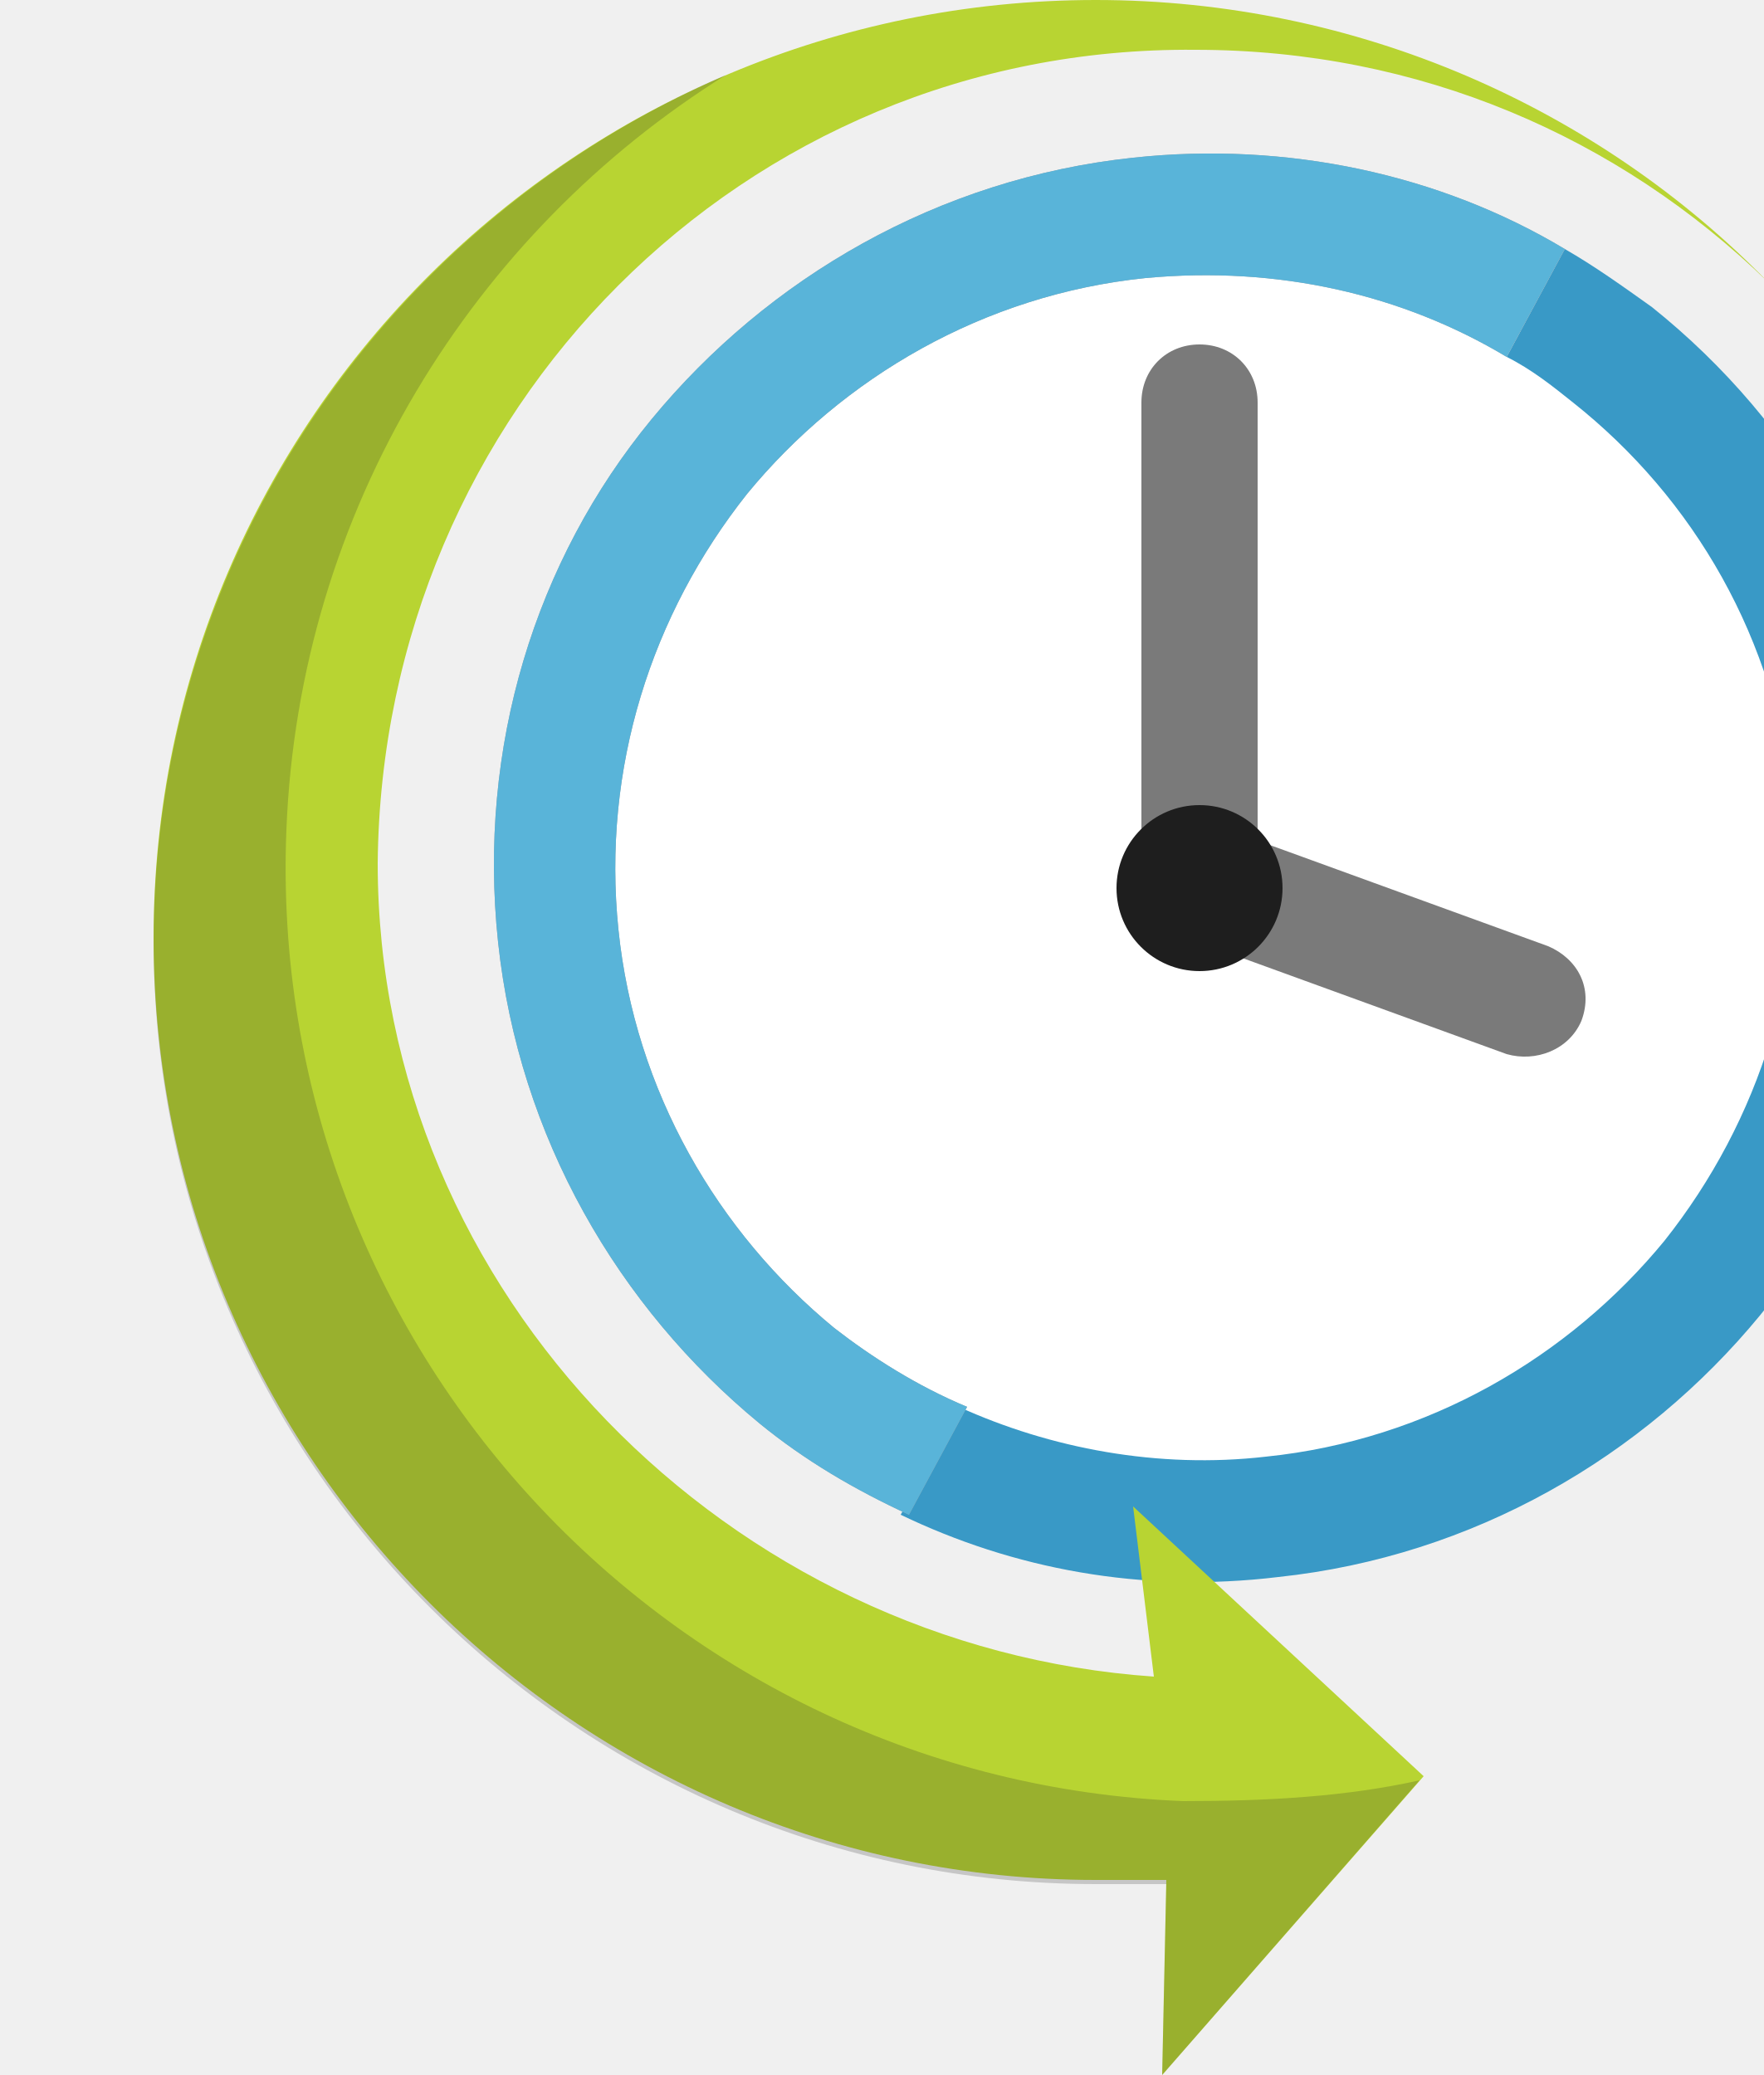
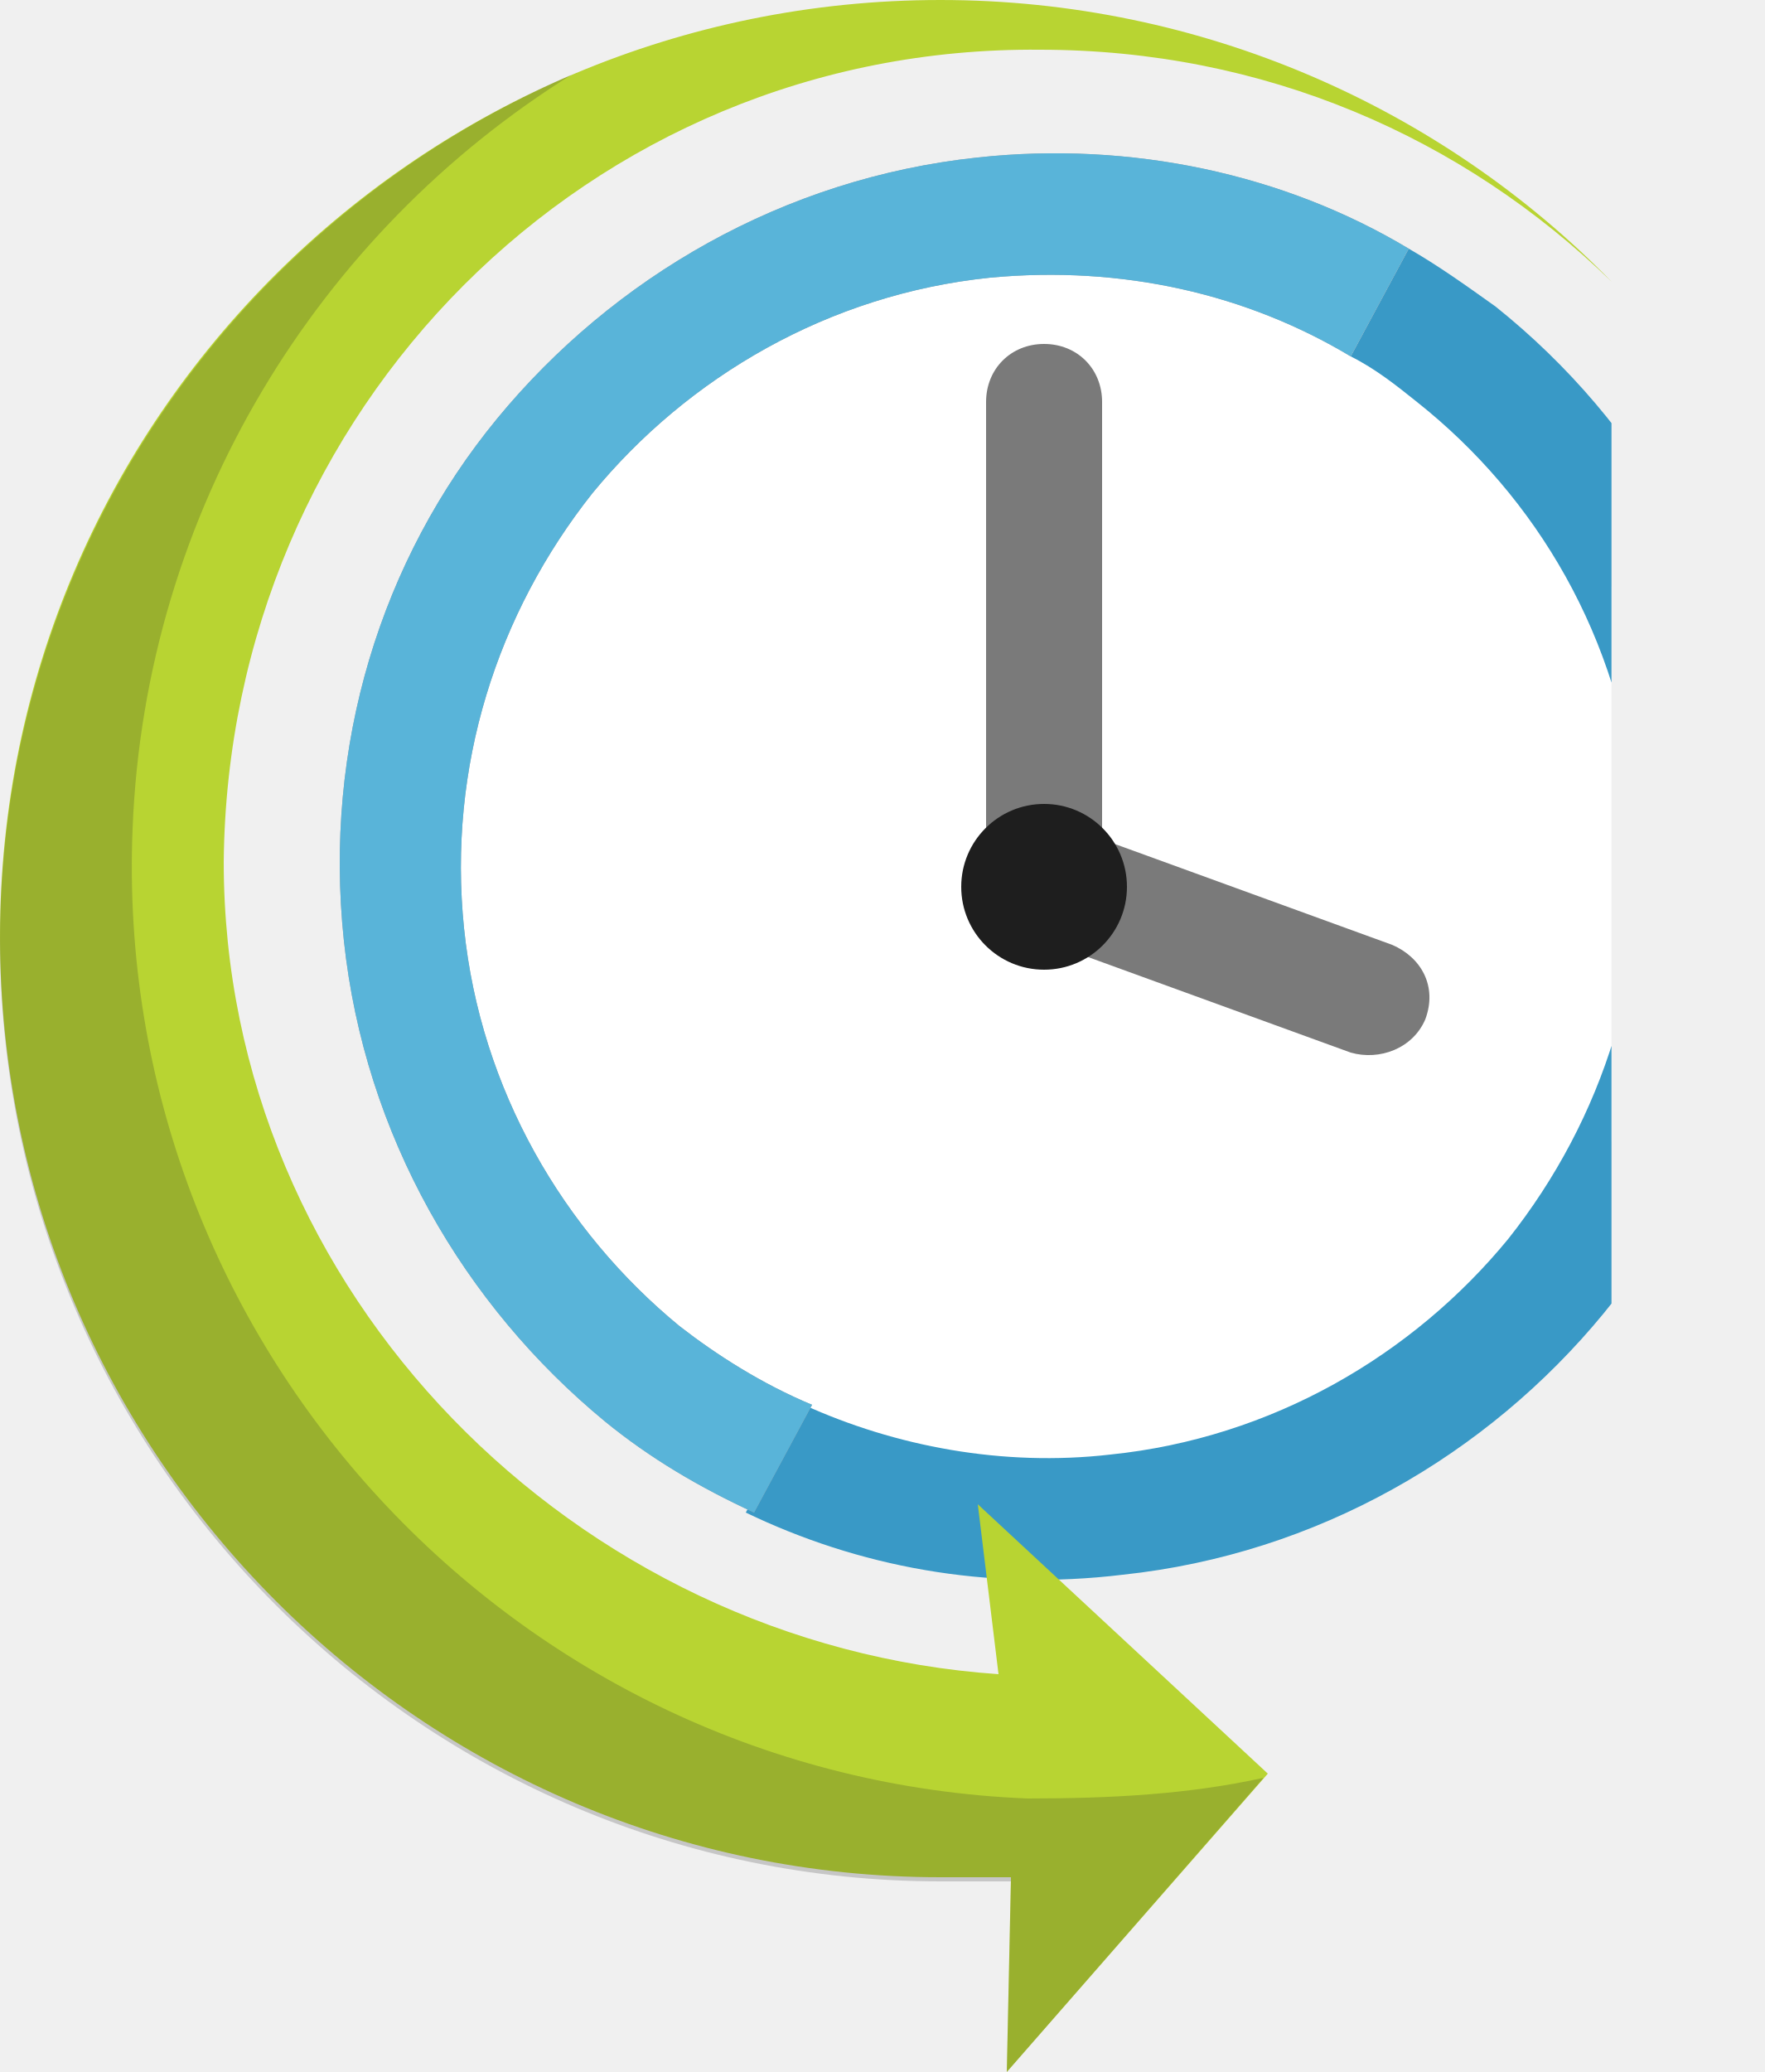
- <svg aria-hidden="true" role="presentation">
-   <svg id="svg-scheduler">
-     <path fill="#FFFFFF" d="M27.9,6.2c-4,0.4-7.5,2.4-9.9,5.4c-2.4,2.9-3.6,6.7-3.2,10.8c0.4,4,2.4,7.5,5.4,9.9 c2.9,2.4,6.7,3.6,10.8,3.2c4-0.4,7.5-2.4,9.9-5.4c2.4-2.9,3.6-6.7,3.2-10.8c-0.4-4.1-2.5-7.6-5.5-10c-2.5-2-5.7-3.2-9.1-3.2 C28.9,6.2,28.4,6.2,27.9,6.2" />
-     <path fill="#3999C6" d="M46.2,19.1c-0.5-4.8-2.9-8.9-6.4-11.7c-0.7-0.5-1.4-1-2.1-1.4l-1.4,2.6c0.6,0.3,1.1,0.7,1.6,1.1 c2.9,2.3,4.9,5.7,5.3,9.7c0.4,3.9-0.8,7.6-3.1,10.5c-2.3,2.8-5.7,4.8-9.6,5.2c-2.6,0.3-5.2-0.2-7.4-1.2l-1.4,2.6 c2.7,1.3,5.8,1.9,9.1,1.5c4.7-0.5,8.8-2.9,11.6-6.3C45.2,28.3,46.7,23.8,46.2,19.1" />
-     <path fill="#A0A1A2" d="M20.1,32c-2.8-2.3-4.8-5.7-5.2-9.6c-0.4-3.9,0.8-7.6,3.1-10.5c2.3-2.8,5.7-4.8,9.6-5.2 c3.2-0.3,6.2,0.4,8.7,1.9L37.7,6c-3-1.8-6.7-2.6-10.4-2.2c-4.7,0.5-8.8,2.9-11.6,6.3l0,0c-2.8,3.4-4.2,7.9-3.7,12.6 c0.5,4.7,2.9,8.8,6.3,11.6c1.1,0.9,2.3,1.6,3.6,2.2l1.4-2.6C22.1,33.4,21,32.7,20.1,32" />
-     <path fill="#59B4D9" d="M20.1,32c-2.8-2.3-4.8-5.7-5.2-9.6c-0.4-3.9,0.8-7.6,3.1-10.5c2.3-2.8,5.7-4.8,9.6-5.2 c3.2-0.3,6.2,0.4,8.7,1.9L37.7,6c-3-1.8-6.7-2.6-10.4-2.2c-4.7,0.5-8.8,2.9-11.6,6.3l0,0c-2.8,3.4-4.2,7.9-3.7,12.6 c0.5,4.7,2.9,8.8,6.3,11.6c1.1,0.9,2.3,1.6,3.6,2.2l1.4-2.6C22.1,33.4,21,32.7,20.1,32" />
-     <path fill="#7A7A7A" d="M36.3,25.4L29.7,23c-0.7-0.3-1.1-1-0.8-1.8c0.3-0.7,1-1.1,1.8-0.8l6.6,2.4c0.7,0.3,1.1,1,0.8,1.8 C37.8,25.3,37,25.6,36.3,25.4z" />
-     <path fill="#7A7A7A" d="M28.9,22.8c-0.8,0-1.4-0.6-1.4-1.4V9.7c0-0.8,0.6-1.4,1.4-1.4c0.8,0,1.4,0.6,1.4,1.4v11.7 C30.3,22.2,29.7,22.8,28.9,22.8z" />
-     <circle fill="#1E1E1E" cx="28.9" cy="21.4" r="2" />
-     <path fill="#BAD80A" d="M29.1,39.4" />
-     <path fill="#BAD80A" d="M29.4,45" />
-     <path fill="#BAD80A" d="M33.9,44.1" />
-     <path fill="#BAD80A" d="M32.9,44.4" />
-     <path fill="#BAD80A" d="M42.6,6.8" />
-     <path fill="#BAD80A" d="M31.5,40.3" />
-     <path fill="#BAD80A" d="M27.5,40.4" />
-     <path fill="#B8D432" d="M27.3,36.3l7,6.5L28,50l0.1-4.7c-0.5,0-1.2,0-1.7,0c-12.5,0-22.7-10.2-22.7-22.7S13.9,0,26.4,0 c6.3,0,12.1,2.6,16.2,6.8C39,3.3,34.2,1.2,28.8,1.2C17.9,1.1,9.2,9.9,9.1,20.8c0,10.4,8.5,18.9,18.7,19.6L27.3,36.3z" />
-     <path opacity="0.2" fill="#1E1E1E" d="M28.5,43.4C16.1,42.9,6.4,32.4,6.9,20c0.3-7.7,4.5-14.4,10.6-18.2C9.4,5.3,3.7,13.3,3.7,22.7 c0,12.5,10.2,22.7,22.7,22.7c0.5,0,1.2,0,1.7,0L28,50l6.2-7.1C32.4,43.3,30.5,43.4,28.5,43.4z" />
+ <svg xmlns="http://www.w3.org/2000/svg" aria-hidden="true" role="presentation" version="1.1" id="svg35" width="42.595" height="50">
+   <defs id="defs39" />
+   <svg id="svg-scheduler" version="1.1" width="100%" height="100%" transform="translate(-3.7)">
+     <path d="m 27.9,6.2 c -4,0.4 -7.5,2.4 -9.9,5.4 -2.4,2.9 -3.6,6.7 -3.2,10.8 0.4,4 2.4,7.5 5.4,9.9 2.9,2.4 6.7,3.6 10.8,3.2 4,-0.4 7.5,-2.4 9.9,-5.4 2.4,-2.9 3.6,-6.7 3.2,-10.8 -0.4,-4.1 -2.5,-7.6 -5.5,-10 -2.5,-2 -5.7,-3.2 -9.1,-3.2 -0.6,0.1 -1.1,0.1 -1.6,0.1" id="path2" style="fill:#ffffff" />
+     <path d="M 46.2,19.1 C 45.7,14.3 43.3,10.2 39.8,7.4 39.1,6.9 38.4,6.4 37.7,6 l -1.4,2.6 c 0.6,0.3 1.1,0.7 1.6,1.1 2.9,2.3 4.9,5.7 5.3,9.7 0.4,3.9 -0.8,7.6 -3.1,10.5 -2.3,2.8 -5.7,4.8 -9.6,5.2 -2.6,0.3 -5.2,-0.2 -7.4,-1.2 l -1.4,2.6 c 2.7,1.3 5.8,1.9 9.1,1.5 4.7,-0.5 8.8,-2.9 11.6,-6.3 2.8,-3.4 4.3,-7.9 3.8,-12.6" id="path4" style="fill:#3999c6" />
+     <path d="m 20.1,32 c -2.8,-2.3 -4.8,-5.7 -5.2,-9.6 -0.4,-3.9 0.8,-7.6 3.1,-10.5 2.3,-2.8 5.7,-4.8 9.6,-5.2 3.2,-0.3 6.2,0.4 8.7,1.9 L 37.7,6 C 34.7,4.2 31,3.4 27.3,3.8 22.6,4.3 18.5,6.7 15.7,10.1 v 0 c -2.8,3.4 -4.2,7.9 -3.7,12.6 0.5,4.7 2.9,8.8 6.3,11.6 1.1,0.9 2.3,1.6 3.6,2.2 l 1.4,-2.6 C 22.1,33.4 21,32.7 20.1,32" id="path6" style="fill:#a0a1a2" />
+     <path d="m 20.1,32 c -2.8,-2.3 -4.8,-5.7 -5.2,-9.6 -0.4,-3.9 0.8,-7.6 3.1,-10.5 2.3,-2.8 5.7,-4.8 9.6,-5.2 3.2,-0.3 6.2,0.4 8.7,1.9 L 37.7,6 C 34.7,4.2 31,3.4 27.3,3.8 22.6,4.3 18.5,6.7 15.7,10.1 v 0 c -2.8,3.4 -4.2,7.9 -3.7,12.6 0.5,4.7 2.9,8.8 6.3,11.6 1.1,0.9 2.3,1.6 3.6,2.2 l 1.4,-2.6 C 22.1,33.4 21,32.7 20.1,32" id="path8" style="fill:#59b4d9" />
+     <path d="M 36.3,25.4 29.7,23 c -0.7,-0.3 -1.1,-1 -0.8,-1.8 0.3,-0.7 1,-1.1 1.8,-0.8 l 6.6,2.4 c 0.7,0.3 1.1,1 0.8,1.8 -0.3,0.7 -1.1,1 -1.8,0.8 z" id="path10" style="fill:#7a7a7a" />
+     <path d="m 28.9,22.8 c -0.8,0 -1.4,-0.6 -1.4,-1.4 V 9.7 c 0,-0.8 0.6,-1.4 1.4,-1.4 0.8,0 1.4,0.6 1.4,1.4 v 11.7 c 0,0.8 -0.6,1.4 -1.4,1.4 z" id="path12" style="fill:#7a7a7a" />
+     <circle cx="28.9" cy="21.4" r="2" id="circle14" style="fill:#1e1e1e" />
+     <path d="M 29.1,39.4" id="path16" style="fill:#bad80a" />
+     <path d="M 29.4,45" id="path18" style="fill:#bad80a" />
+     <path d="M 33.9,44.1" id="path20" style="fill:#bad80a" />
+     <path d="M 32.9,44.4" id="path22" style="fill:#bad80a" />
+     <path d="M 42.6,6.8" id="path24" style="fill:#bad80a" />
+     <path d="M 31.5,40.3" id="path26" style="fill:#bad80a" />
+     <path d="M 27.5,40.4" id="path28" style="fill:#bad80a" />
+     <path d="m 27.3,36.3 7,6.5 -6.3,7.2 0.1,-4.7 c -0.5,0 -1.2,0 -1.7,0 C 13.9,45.3 3.7,35.1 3.7,22.6 3.7,10.1 13.9,0 26.4,0 32.7,0 38.5,2.6 42.6,6.8 39,3.3 34.2,1.2 28.8,1.2 17.9,1.1 9.2,9.9 9.1,20.8 c 0,10.4 8.5,18.9 18.7,19.6 z" id="path30" style="fill:#b8d432" />
+     <path d="M 28.5,43.4 C 16.1,42.9 6.4,32.4 6.9,20 7.2,12.3 11.4,5.6 17.5,1.8 9.4,5.3 3.7,13.3 3.7,22.7 c 0,12.5 10.2,22.7 22.7,22.7 0.5,0 1.2,0 1.7,0 L 28,50 34.2,42.9 c -1.8,0.4 -3.7,0.5 -5.7,0.5 z" id="path32" style="opacity:0.2;fill:#1e1e1e" />
  </svg>
</svg>
